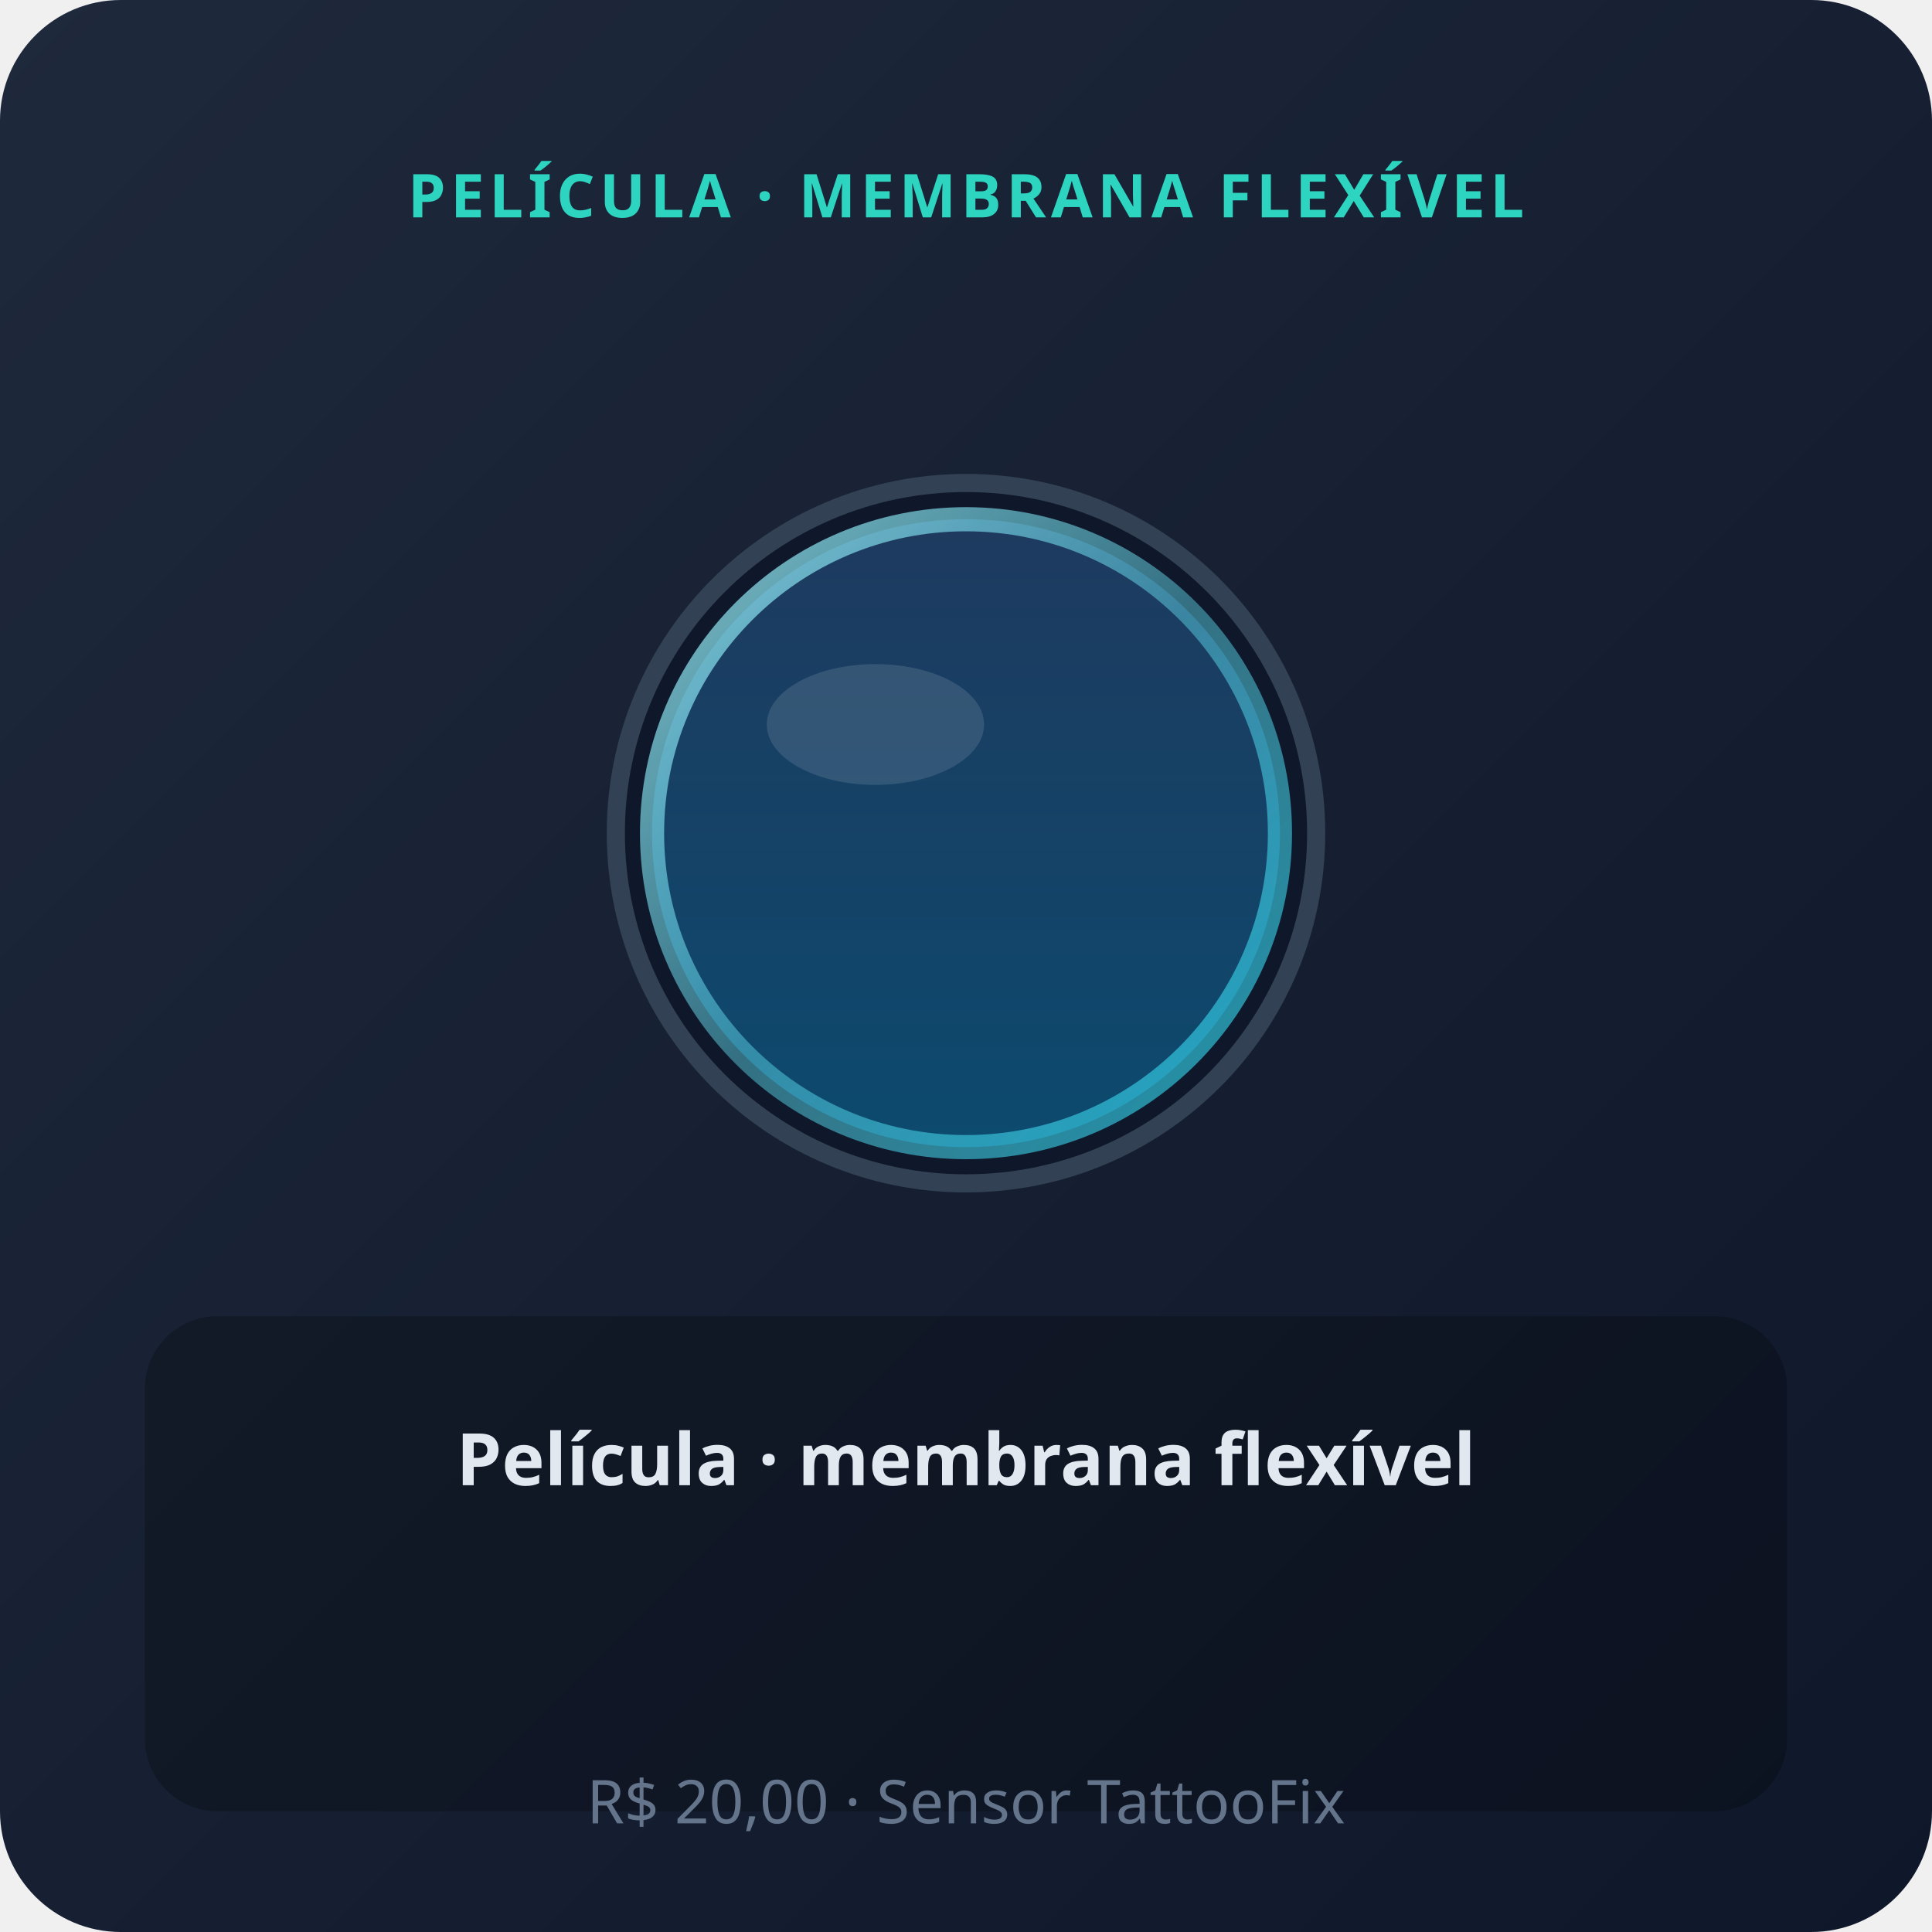
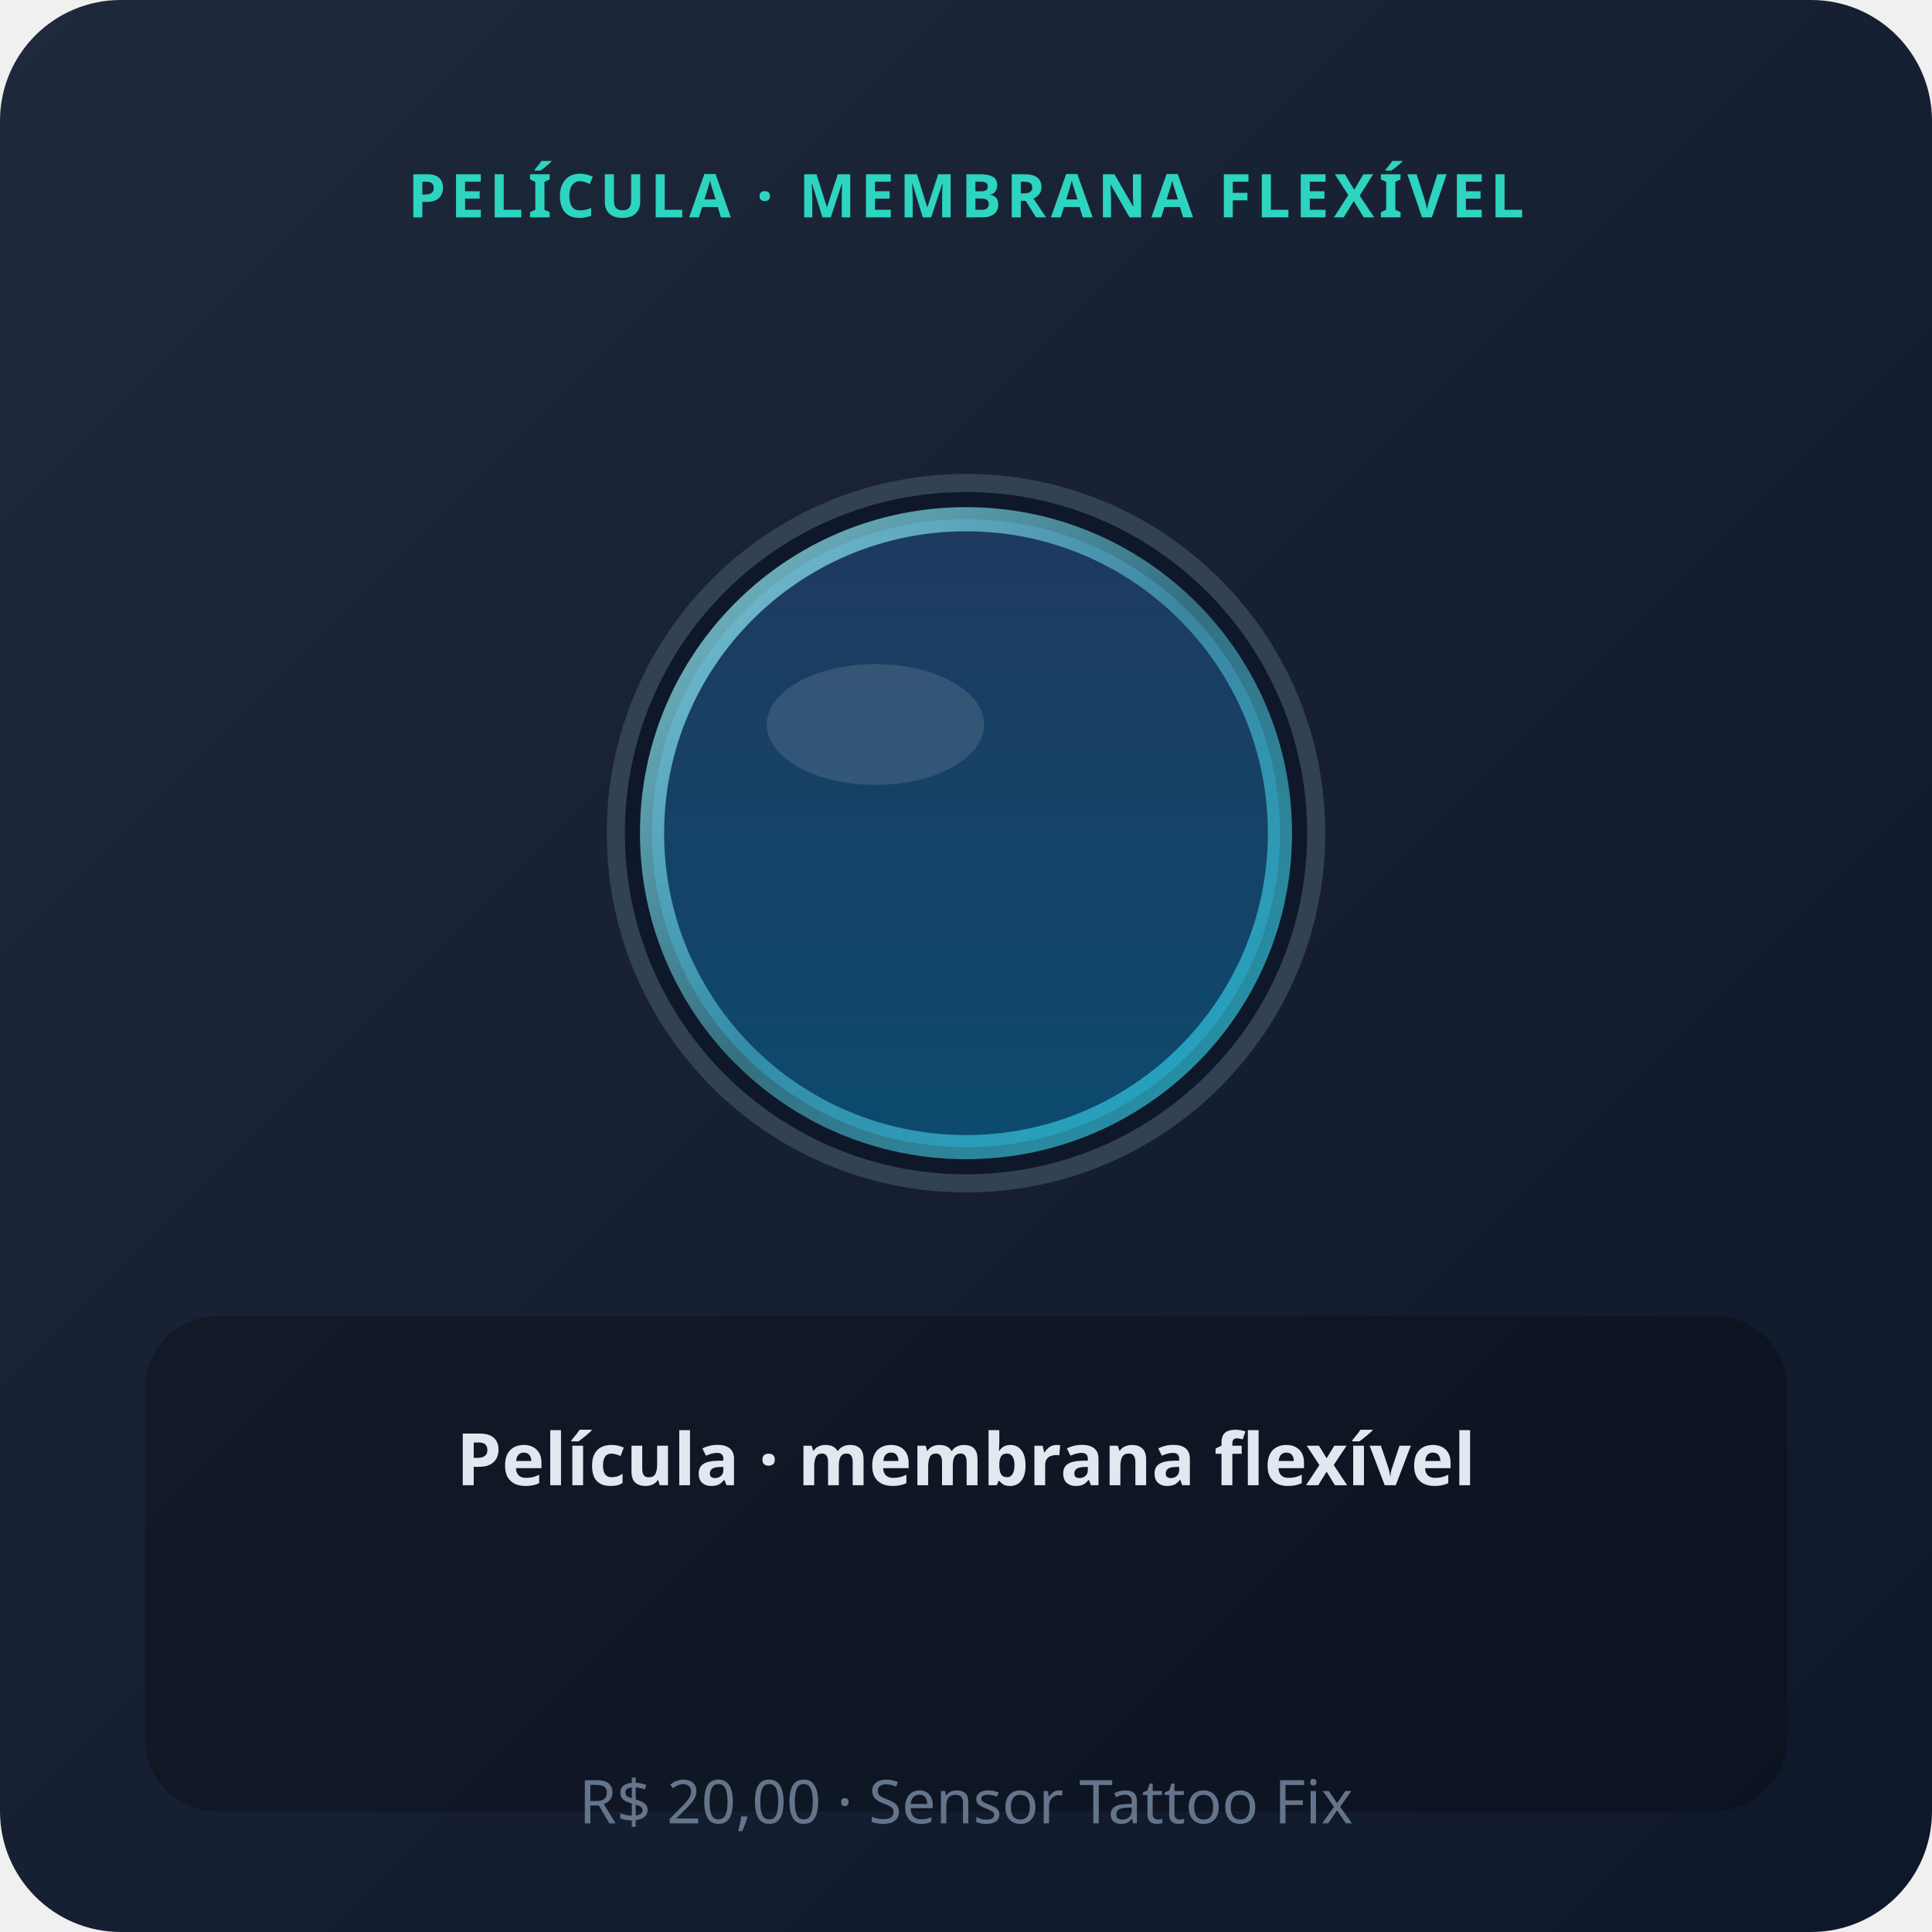
<svg xmlns="http://www.w3.org/2000/svg" viewBox="0 0 320 320" role="img" aria-label="Película de tela — Samsung Galaxy Watch 3 45mm">
  <defs>
    <linearGradient id="bgpeliculasamsunggw345mm" x1="0%" y1="0%" x2="100%" y2="100%">
      <stop offset="0%" stop-color="#1e293b" />
      <stop offset="100%" stop-color="#0f172a" />
    </linearGradient>
    <linearGradient id="screenpeliculasamsunggw345mm" x1="0%" y1="0%" x2="0%" y2="100%">
      <stop offset="0%" stop-color="#1e3a5f" />
      <stop offset="100%" stop-color="#0c4a6e" />
    </linearGradient>
    <linearGradient id="glasspeliculasamsunggw345mm" x1="0%" y1="0%" x2="100%" y2="100%">
      <stop offset="0%" stop-color="#a5f3fc" stop-opacity="0.9" />
      <stop offset="50%" stop-color="#67e8f9" stop-opacity="0.5" />
      <stop offset="100%" stop-color="#22d3ee" stop-opacity="0.8" />
    </linearGradient>
  </defs>
  <rect width="320" height="320" rx="20" fill="url(#bgpeliculasamsunggw345mm)" />
  <text x="160" y="36" text-anchor="middle" fill="#2dd4bf" font-family="system-ui,sans-serif" font-size="10" font-weight="700" letter-spacing="0.8">PELÍCULA · MEMBRANA FLEXÍVEL</text>
  <circle cx="160" cy="138" r="58" fill="#0f172a" stroke="#334155" stroke-width="3" />
  <circle cx="160" cy="138" r="52" fill="url(#screenpeliculasamsunggw345mm)" />
  <circle cx="160" cy="138" r="52" fill="none" stroke="url(#glasspeliculasamsunggw345mm)" stroke-width="4" opacity="0.85" />
  <ellipse cx="145" cy="120" rx="18" ry="10" fill="#fff" opacity="0.12" />
  <rect x="24" y="218" width="272" height="82" rx="12" fill="#000" fill-opacity="0.25" />
  <text x="160" y="246" text-anchor="middle" fill="#e2e8f0" font-family="system-ui,sans-serif" font-size="12" font-weight="700">Película · membrana flexível</text>
-   <text x="160" y="302" text-anchor="middle" fill="#64748b" font-family="system-ui,sans-serif" font-size="10">R$ 20,00 · Sensor TattooFix</text>
+   <text x="160" y="302" text-anchor="middle" fill="#64748b" font-family="system-ui,sans-serif" font-size="10">R$ 20,00 · Sensor Tattoo Fix</text>
</svg>
